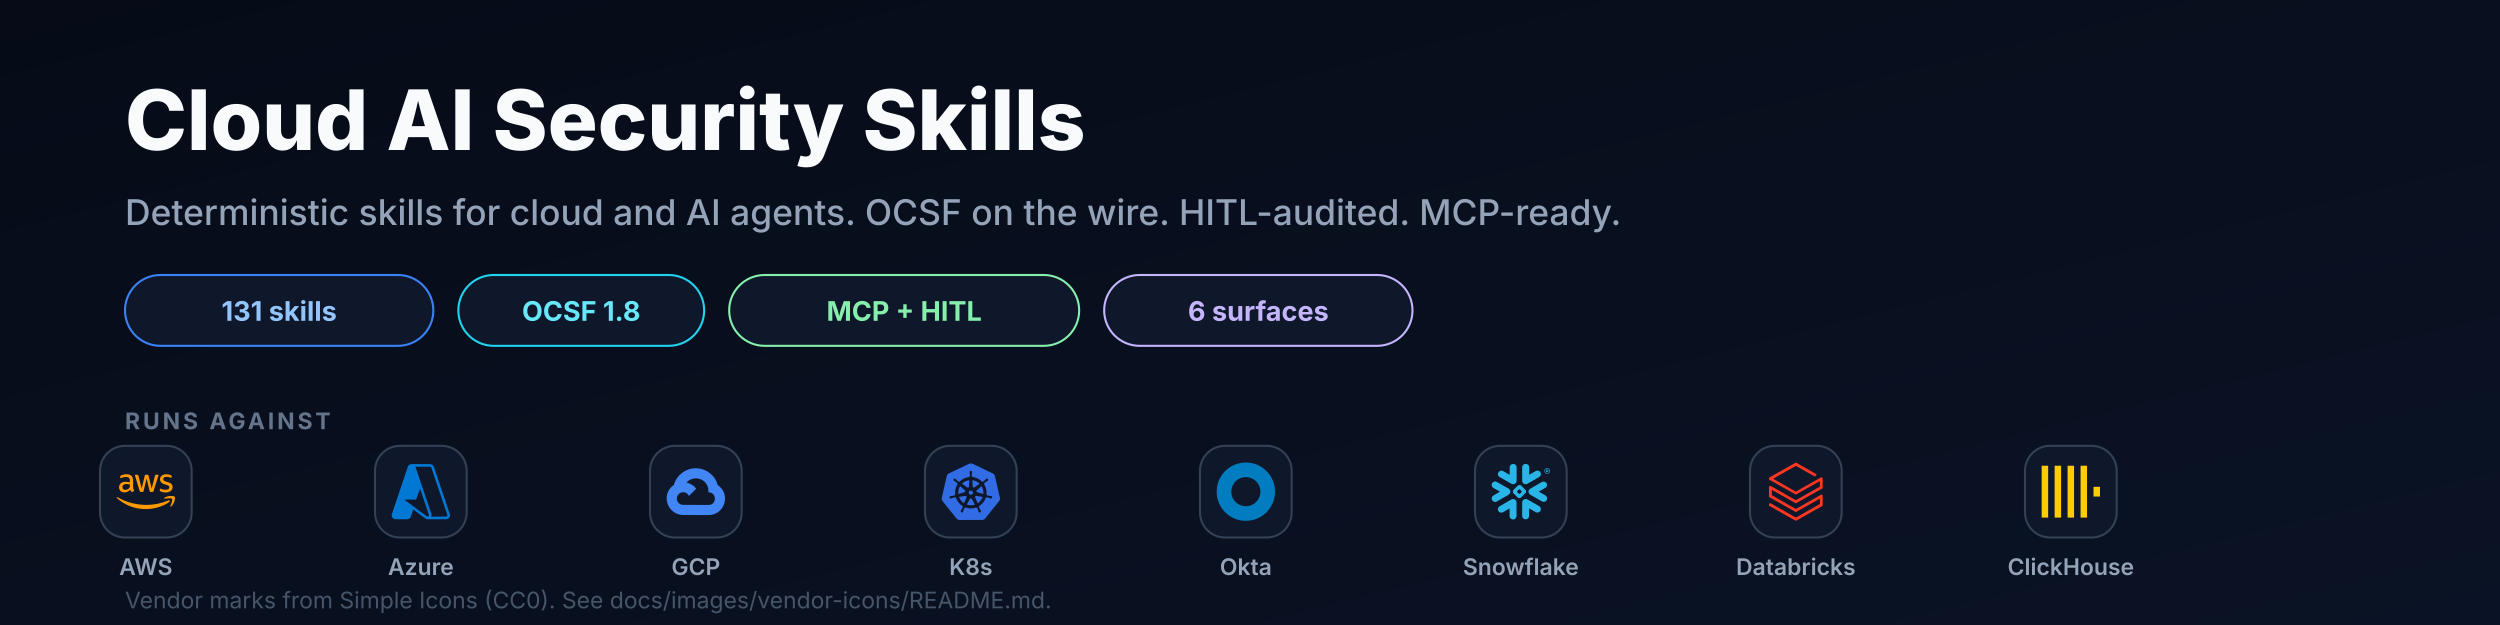
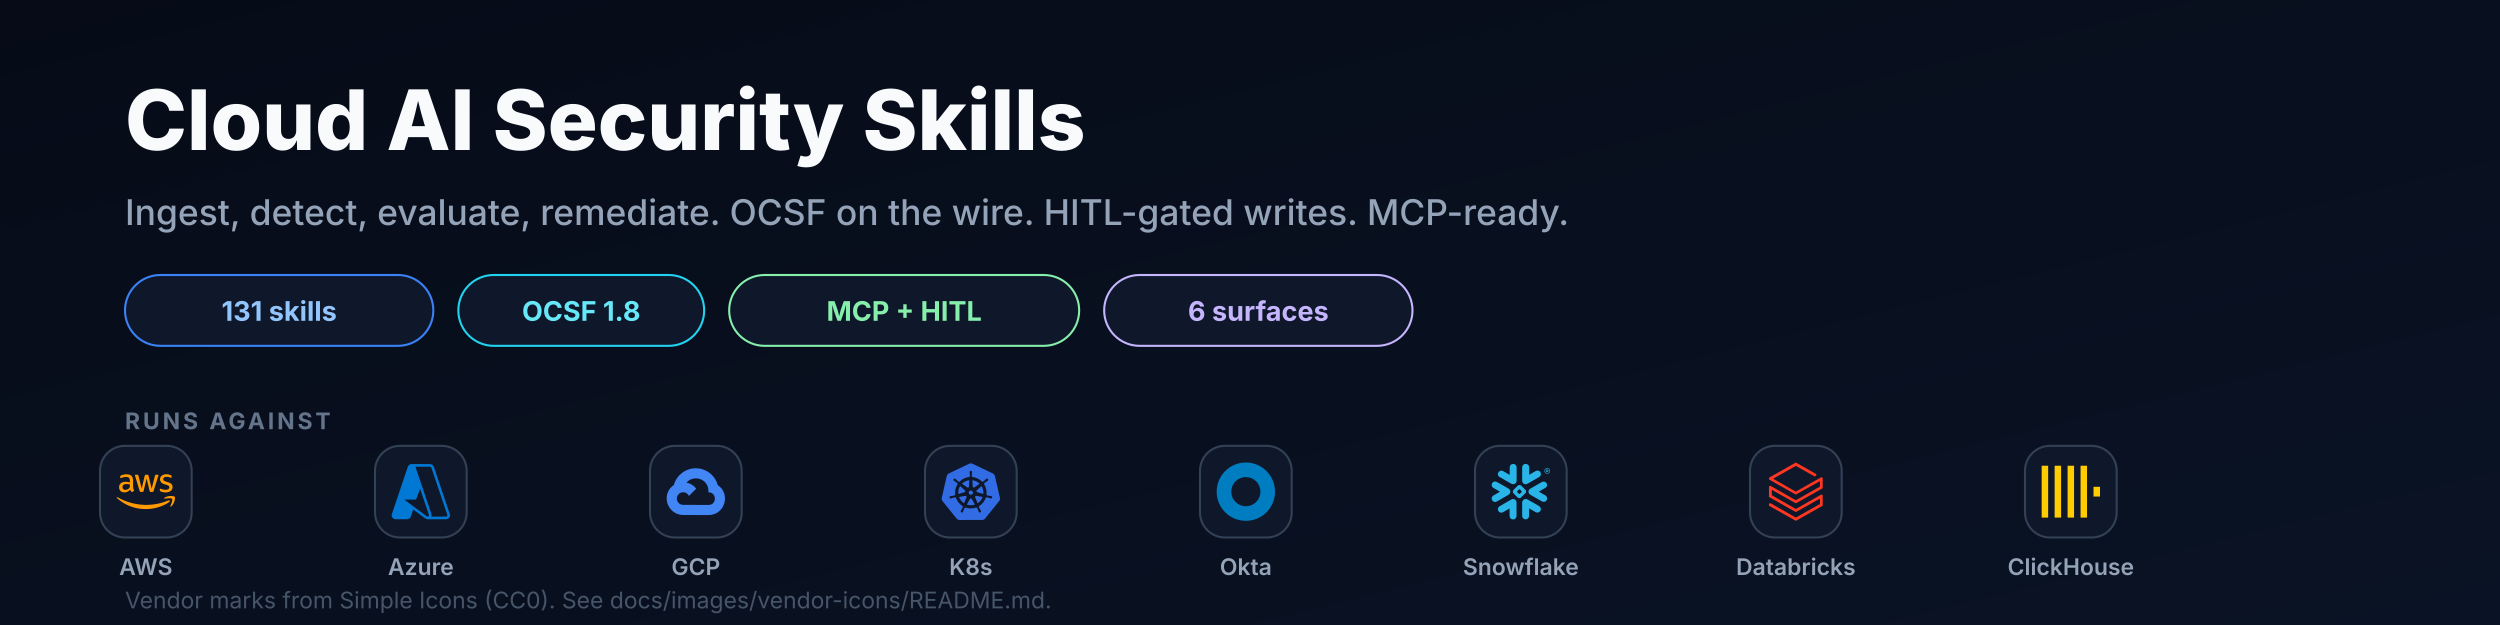
<svg xmlns="http://www.w3.org/2000/svg" width="1200" height="300" viewBox="0 0 1200 300" role="img" aria-labelledby="title desc">
  <defs>
    <linearGradient id="bg" x1="0" y1="0" x2="1" y2="1">
      <stop offset="0%" stop-color="#060b17" />
      <stop offset="100%" stop-color="#0a1325" />
    </linearGradient>
    <symbol id="amazonwebservices" viewBox="0 0 24 24">
      <path fill="#FF9900" d="M6.763 10.036c0 .296.032.535.088.71.064.176.144.368.256.576.04.063.056.127.056.183 0 .08-.048.16-.152.24l-.503.335a.383.383 0 0 1-.208.072c-.08 0-.16-.04-.239-.112a2.47 2.47 0 0 1-.287-.375 6.18 6.18 0 0 1-.248-.471c-.622.734-1.405 1.101-2.347 1.101-.67 0-1.205-.191-1.596-.574-.391-.384-.59-.894-.59-1.533 0-.678.239-1.23.726-1.644.487-.415 1.133-.623 1.955-.623.272 0 .551.024.846.064.296.04.6.104.918.176v-.583c0-.607-.127-1.03-.375-1.277-.255-.248-.686-.367-1.3-.367-.28 0-.568.031-.863.103-.295.072-.583.16-.862.272a2.287 2.287 0 0 1-.28.104.488.488 0 0 1-.127.023c-.112 0-.168-.08-.168-.247v-.391c0-.128.016-.224.056-.28a.597.597 0 0 1 .224-.167c.279-.144.614-.264 1.005-.36a4.84 4.84 0 0 1 1.246-.151c.95 0 1.644.216 2.091.647.439.43.662 1.085.662 1.963v2.586zm-3.24 1.214c.263 0 .534-.048.822-.144.287-.096.543-.271.758-.51.128-.152.224-.32.272-.512.047-.191.08-.423.08-.694v-.335a6.66 6.66 0 0 0-.735-.136 6.02 6.02 0 0 0-.75-.048c-.535 0-.926.104-1.19.32-.263.215-.39.518-.39.917 0 .375.095.655.295.846.191.2.47.296.838.296zm6.41.862c-.144 0-.24-.024-.304-.08-.064-.048-.12-.16-.168-.311L7.586 5.55a1.398 1.398 0 0 1-.072-.32c0-.128.064-.2.191-.2h.783c.151 0 .255.025.31.08.065.048.113.16.16.312l1.342 5.284 1.245-5.284c.04-.16.088-.264.151-.312a.549.549 0 0 1 .32-.08h.638c.152 0 .256.025.32.08.063.048.12.16.151.312l1.261 5.348 1.381-5.348c.048-.16.104-.264.16-.312a.52.52 0 0 1 .311-.08h.743c.127 0 .2.065.2.2 0 .04-.009.08-.017.128a1.137 1.137 0 0 1-.056.2l-1.923 6.17c-.048.16-.104.263-.168.311a.51.51 0 0 1-.303.08h-.687c-.151 0-.255-.024-.32-.08-.063-.056-.119-.16-.15-.32l-1.238-5.148-1.23 5.14c-.04.16-.087.264-.15.32-.065.056-.177.08-.32.08zm10.256.215c-.415 0-.83-.048-1.229-.143-.399-.096-.71-.2-.918-.32-.128-.071-.215-.151-.247-.223a.563.563 0 0 1-.048-.224v-.407c0-.167.064-.247.183-.247.048 0 .096.008.144.024.048.016.12.048.2.08.271.12.566.215.878.279.319.064.63.096.95.096.502 0 .894-.088 1.165-.264a.86.86 0 0 0 .415-.758.777.777 0 0 0-.215-.559c-.144-.151-.416-.287-.807-.415l-1.157-.36c-.583-.183-1.014-.454-1.277-.813a1.902 1.902 0 0 1-.4-1.158c0-.335.073-.63.216-.886.144-.255.335-.479.575-.654.24-.184.51-.32.83-.415.32-.096.655-.136 1.006-.136.175 0 .359.008.535.032.183.024.35.056.518.088.16.04.312.08.455.127.144.048.256.096.336.144a.69.69 0 0 1 .24.2.43.43 0 0 1 .071.263v.375c0 .168-.064.256-.184.256a.83.83 0 0 1-.303-.096 3.652 3.652 0 0 0-1.532-.311c-.455 0-.815.071-1.062.223-.248.152-.375.383-.375.71 0 .224.08.416.24.567.159.152.454.304.877.44l1.134.358c.574.184.99.44 1.237.767.247.327.367.702.367 1.117 0 .343-.072.655-.207.926-.144.272-.336.511-.583.703-.248.2-.543.343-.886.447-.36.111-.734.167-1.142.167zM21.698 16.207c-2.626 1.94-6.442 2.969-9.722 2.969-4.598 0-8.74-1.7-11.87-4.526-.247-.223-.024-.527.272-.351 3.384 1.963 7.559 3.153 11.877 3.153 2.914 0 6.114-.607 9.06-1.852.439-.2.814.287.383.607zM22.792 14.961c-.336-.43-2.22-.207-3.074-.103-.255.032-.295-.192-.063-.36 1.5-1.053 3.967-.75 4.254-.399.287.36-.08 2.826-1.485 4.007-.215.184-.423.088-.327-.151.32-.79 1.03-2.57.695-2.994z" />
    </symbol>
    <symbol id="microsoftazure" viewBox="0 0 24 24">
      <path fill="#0078D4" d="M22.379 23.343a1.62 1.62 0 0 0 1.536-2.14v.002L17.35 1.76A1.62 1.62 0 0 0 15.816.657H8.184A1.62 1.62 0 0 0 6.65 1.76L.086 21.204a1.62 1.62 0 0 0 1.536 2.139h4.741a1.62 1.62 0 0 0 1.535-1.103l.977-2.892 4.947 3.675c.28.208.618.32.966.32m-3.084-12.531 3.624 10.739a.54.54 0 0 1-.51.713v-.001h-.03a.54.54 0 0 1-.322-.106l-9.287-6.9h4.853m6.313 7.006c.116-.326.13-.694.007-1.058L9.79 1.76a1.722 1.722 0 0 0-.007-.02h6.034a.54.54 0 0 1 .512.366l6.562 19.445a.54.54 0 0 1-.338.684" />
    </symbol>
    <symbol id="googlecloud" viewBox="0 0 24 24">
      <path fill="#4285F4" d="M12.19 2.38a9.344 9.344 0 0 0-9.234 6.893c.053-.02-.055.013 0 0-3.875 2.551-3.922 8.11-.247 10.941l.006-.007-.007.03a6.717 6.717 0 0 0 4.077 1.356h5.173l.03.03h5.192c6.687.053 9.376-8.605 3.835-12.35a9.365 9.365 0 0 0-2.821-4.552l-.043.043.006-.05A9.344 9.344 0 0 0 12.19 2.38zm-.358 4.146c1.244-.04 2.518.368 3.486 1.15a5.186 5.186 0 0 1 1.862 4.078v.518c3.53-.07 3.53 5.262 0 5.193h-5.193l-.008.009v-.04H6.785a2.59 2.59 0 0 1-1.067-.23h.001a2.597 2.597 0 1 1 3.437-3.437l3.013-3.012A6.747 6.747 0 0 0 8.11 8.24c.018-.01.04-.026.054-.023a5.186 5.186 0 0 1 3.67-1.69z" />
    </symbol>
    <symbol id="kubernetes" viewBox="0 0 24 24">
      <path fill="#326CE5" d="M10.204 14.35l.007.01-.999 2.413a5.171 5.171 0 0 1-2.075-2.597l2.578-.437.004.005a.44.44 0 0 1 .484.606zm-.833-2.129a.44.44 0 0 0 .173-.756l.002-.011L7.585 9.7a5.143 5.143 0 0 0-.73 3.255l2.514-.725.002-.009zm1.145-1.98a.44.44 0 0 0 .699-.337l.01-.005.15-2.62a5.144 5.144 0 0 0-3.01 1.442l2.147 1.523.004-.002zm.76 2.75l.723.349.722-.347.18-.78-.5-.623h-.804l-.5.623.179.779zm1.5-3.095a.44.44 0 0 0 .7.336l.008.003 2.134-1.513a5.188 5.188 0 0 0-2.992-1.442l.148 2.615.002.001zm10.876 5.97l-5.773 7.181a1.6 1.6 0 0 1-1.248.594l-9.261.003a1.6 1.6 0 0 1-1.247-.596l-5.776-7.18a1.583 1.583 0 0 1-.307-1.34L2.1 5.573c.108-.47.425-.864.863-1.073L11.305.513a1.606 1.606 0 0 1 1.385 0l8.345 3.985c.438.209.755.604.863 1.073l2.062 8.955c.108.47-.005.963-.308 1.34zm-3.289-2.057c-.042-.01-.103-.026-.145-.034-.174-.033-.315-.025-.479-.038-.35-.037-.638-.067-.895-.148-.105-.04-.18-.165-.216-.216l-.201-.059a6.45 6.45 0 0 0-.105-2.332 6.465 6.465 0 0 0-.936-2.163c.052-.047.15-.133.177-.159.008-.09.001-.183.094-.282.197-.185.444-.338.743-.522.142-.084.273-.137.415-.242.032-.024.076-.062.11-.089.24-.191.295-.52.123-.736-.172-.216-.506-.236-.745-.045-.034.027-.08.062-.111.088-.134.116-.217.23-.33.35-.246.25-.45.458-.673.609-.097.056-.239.037-.303.033l-.19.135a6.545 6.545 0 0 0-4.146-2.003l-.012-.223c-.065-.062-.143-.115-.163-.25-.022-.268.015-.557.057-.905.023-.163.061-.298.068-.475.001-.04-.001-.099-.001-.142 0-.306-.224-.555-.5-.555-.275 0-.499.249-.499.555l.001.014c0 .041-.002.092 0 .128.006.177.044.312.067.475.042.348.078.637.056.906a.545.545 0 0 1-.162.258l-.012.211a6.424 6.424 0 0 0-4.166 2.003 8.373 8.373 0 0 1-.18-.128c-.09.012-.18.04-.297-.029-.223-.15-.427-.358-.673-.608-.113-.12-.195-.234-.329-.349-.03-.026-.077-.062-.111-.088a.594.594 0 0 0-.348-.132.481.481 0 0 0-.398.176c-.172.216-.117.546.123.737l.007.005.104.083c.142.105.272.159.414.242.299.185.546.338.743.522.076.082.09.226.1.288l.16.143a6.462 6.462 0 0 0-1.02 4.506l-.208.06c-.055.072-.133.184-.215.217-.257.081-.546.11-.895.147-.164.014-.305.006-.48.039-.037.007-.09.02-.133.03l-.004.002-.007.002c-.295.071-.484.342-.423.608.061.267.349.429.645.365l.007-.001.01-.003.129-.029c.17-.046.294-.113.448-.172.33-.118.604-.217.87-.256.112-.009.23.069.288.101l.217-.037a6.5 6.5 0 0 0 2.88 3.596l-.09.218c.033.084.069.199.044.282-.097.252-.263.517-.452.813-.091.136-.185.242-.268.399-.02.037-.045.095-.064.134-.128.275-.034.591.213.71.248.12.556-.007.69-.282v-.002c.02-.039.046-.09.062-.127.07-.162.094-.301.144-.458.132-.332.205-.68.387-.897.05-.06.13-.082.215-.105l.113-.205a6.453 6.453 0 0 0 4.609.012l.106.192c.086.028.18.042.256.155.136.232.229.507.342.84.05.156.074.295.145.457.016.037.043.09.062.129.133.276.442.402.69.282.247-.118.341-.435.213-.71-.02-.039-.045-.096-.065-.134-.083-.156-.177-.261-.268-.398-.19-.296-.346-.541-.443-.793-.04-.13.007-.21.038-.294-.018-.022-.059-.144-.083-.202a6.499 6.499 0 0 0 2.88-3.622c.064.01.176.03.213.038.075-.05.144-.114.28-.104.266.039.54.138.87.256.154.06.277.128.448.173.036.01.088.019.13.028l.009.003.007.001c.297.064.584-.098.645-.365.06-.266-.128-.537-.423-.608zM16.4 9.701l-1.95 1.746v.005a.44.44 0 0 0 .173.757l.003.01 2.526.728a5.199 5.199 0 0 0-.108-1.674A5.208 5.208 0 0 0 16.4 9.7zm-4.013 5.325a.437.437 0 0 0-.404-.232.44.44 0 0 0-.372.233h-.002l-1.268 2.292a5.164 5.164 0 0 0 3.326.003l-1.27-2.296h-.01zm1.888-1.293a.44.44 0 0 0-.27.036.44.44 0 0 0-.214.572l-.003.004 1.01 2.438a5.15 5.15 0 0 0 2.081-2.615l-2.6-.44-.004.005z" />
    </symbol>
    <symbol id="okta" viewBox="0 0 24 24">
      <path fill="#007DC1" d="M12 0C5.389 0 0 5.35 0 12s5.35 12 12 12 12-5.35 12-12S18.611 0 12 0zm0 18c-3.325 0-6-2.675-6-6s2.675-6 6-6 6 2.675 6 6-2.675 6-6 6z" />
    </symbol>
    <symbol id="snowflake" viewBox="0 0 24 24">
      <path fill="#29B5E8" d="M24 3.459c0 .646-.418 1.18-1.141 1.18-.723 0-1.142-.534-1.142-1.18 0-.647.419-1.18 1.142-1.18.723 0 1.141.533 1.141 1.18zm-.228 0c0-.533-.38-.951-.913-.951s-.913.38-.913.95c0 .533.38.952.913.952.57 0 .913-.419.913-.951zm-1.37-.533h.495c.266 0 .456.152.456.38 0 .153-.076.229-.19.305l.19.266v.038h-.266l-.19-.266h-.229v.266h-.266zm.495.228h-.229v.267h.229c.114 0 .152-.038.152-.114.038-.077-.038-.153-.152-.153zM7.602 12.4c.038-.151.076-.304.076-.456 0-.114-.038-.228-.038-.342-.114-.343-.304-.647-.646-.838l-4.87-2.777c-.685-.38-1.56-.152-1.94.533-.381.685-.153 1.56.532 1.94l2.701 1.56-2.701 1.56c-.685.38-.913 1.256-.533 1.94.38.685 1.256.914 1.94.533l4.832-2.777c.343-.267.571-.533.647-.876zm1.332 2.626c-.266-.038-.57.038-.837.19l-4.832 2.777c-.685.38-.913 1.256-.532 1.94.38.686 1.255.914 1.94.533l2.701-1.56v3.12c0 .8.647 1.408 1.446 1.408.799 0 1.407-.647 1.407-1.408v-5.592c0-.761-.57-1.37-1.293-1.408zm4.946-6.088c.266.038.57-.038.837-.19l4.832-2.777c.685-.38.913-1.256.532-1.94-.38-.686-1.255-.914-1.94-.533l-2.701 1.56V1.975c0-.799-.647-1.408-1.446-1.408-.799 0-1.446.609-1.446 1.408V7.53c0 .76.609 1.37 1.332 1.407zM3.265 5.97l4.832 2.777c.266.152.533.19.837.19.723-.038 1.331-.684 1.331-1.407V1.975c0-.799-.646-1.408-1.407-1.408-.799 0-1.446.647-1.446 1.408v3.12l-2.701-1.56c-.685-.38-1.56-.152-1.94.533-.419.646-.19 1.521.494 1.902zm9.093 6.011a.412.412 0 00-.114-.266l-.57-.571a.346.346 0 00-.267-.114.412.412 0 00-.266.114l-.571.57a.411.411 0 00-.114.267c0 .076.038.19.114.267l.57.57a.345.345 0 00.267.114c.076 0 .19-.038.266-.114l.571-.57a.412.412 0 00.114-.267zm1.598.533L11.94 14.53c-.039.038-.153.114-.229.114h-.608a.411.411 0 01-.267-.114L8.82 12.514a.408.408 0 01-.076-.229v-.608c0-.076.038-.19.114-.267l2.016-2.016a.41.41 0 01.267-.114h.608a.41.41 0 01.267.114l2.016 2.016a.347.347 0 01.114.267v.608c-.076.077-.114.19-.19.229zm5.593 5.44l-4.832-2.777c-.266-.152-.57-.19-.837-.152-.723.038-1.332.684-1.332 1.408v5.554c0 .8.647 1.408 1.408 1.408.799 0 1.446-.647 1.446-1.408v-3.12l2.7 1.56c.686.38 1.561.152 1.941-.533.419-.646.19-1.521-.494-1.94zm2.549-7.533l-2.701 1.56 2.7 1.56c.686.38.914 1.256.533 1.94-.38.685-1.255.913-1.94.533l-4.832-2.778a1.644 1.644 0 01-.647-.798c-.037-.153-.076-.305-.076-.457 0-.114.039-.228.039-.342.114-.343.342-.647.646-.837l4.832-2.778c.685-.38 1.56-.152 1.94.533.457.609.19 1.484-.494 1.864" />
    </symbol>
    <symbol id="databricks" viewBox="0 0 24 24">
      <path fill="#FF3621" d="M.95 14.184L12 20.403l9.919-5.55v2.21L12 22.662l-10.484-5.96-.565.308v.77L12 24l11.05-6.218v-4.317l-.515-.309L12 19.118l-9.867-5.653v-2.21L12 16.805l11.05-6.218V6.32l-.515-.308L12 11.974 2.647 6.681 12 1.388l7.76 4.368.668-.411v-.566L12 0 .95 6.27v.72L12 13.207l9.919-5.55v2.26L12 15.52 1.516 9.56l-.565.308Z" />
    </symbol>
    <symbol id="clickhouse" viewBox="0 0 24 24">
      <path fill="#FFCC00" d="M21.333 10H24v4h-2.667ZM16 1.335h2.667v21.33H16Zm-5.333 0h2.666v21.33h-2.666ZM0 22.665V1.335h2.667v21.33zm5.333-21.33H8v21.33H5.333Z" />
    </symbol>
  </defs>
  <rect width="1200" height="300" fill="url(#bg)" />
  <g font-family="Inter, Segoe UI, ui-sans-serif, Arial, sans-serif">
    <text x="60" y="72" font-size="40" font-weight="800" fill="#f8fafc">Cloud AI Security Skills</text>
-     <text x="60" y="108" fill="#94a3b8" font-size="17" font-weight="500">Deterministic skills for cloud and AI agents. OCSF on the wire. HITL-audited. MCP-ready.</text>
+     <text x="60" y="108" fill="#94a3b8" font-size="17" font-weight="500">Ingest, detect, evaluate, remediate. OCSF on the wire. HITL-gated writes. MCP-ready.</text>
    <g transform="translate(60,132)">
      <g>
        <rect x="0" y="0" width="148" height="34" rx="17" fill="#0f172a" stroke="#3b82f6" />
        <text x="74" y="22" text-anchor="middle" fill="#93c5fd" font-size="13" font-weight="700">131 skills</text>
      </g>
      <g transform="translate(160,0)">
        <rect x="0" y="0" width="118" height="34" rx="17" fill="#0f172a" stroke="#22d3ee" />
        <text x="59" y="22" text-anchor="middle" fill="#67e8f9" font-size="13" font-weight="700">OCSF 1.8</text>
      </g>
      <g transform="translate(290,0)">
        <rect x="0" y="0" width="168" height="34" rx="17" fill="#0f172a" stroke="#86efac" />
        <text x="84" y="22" text-anchor="middle" fill="#86efac" font-size="13" font-weight="700">MCP + HITL</text>
      </g>
      <g transform="translate(470,0)">
        <rect x="0" y="0" width="148" height="34" rx="17" fill="#0f172a" stroke="#c4b5fd" />
        <text x="74" y="22" text-anchor="middle" fill="#c4b5fd" font-size="13" font-weight="700">6 surfaces</text>
      </g>
    </g>
    <text x="60" y="206" fill="#64748b" font-size="11" font-weight="700" letter-spacing="1.4">RUNS AGAINST</text>
    <g transform="translate(0,214)">
      <g transform="translate(48,0)">
        <rect x="0" y="0" width="44" height="44" rx="12" fill="#0f172a" stroke="#334155" />
        <use href="#amazonwebservices" x="8" y="8" width="28" height="28" />
        <text x="22" y="62" text-anchor="middle" fill="#94a3b8" font-size="11" font-weight="600">AWS</text>
      </g>
      <g transform="translate(180,0)">
        <rect x="0" y="0" width="44" height="44" rx="12" fill="#0f172a" stroke="#334155" />
        <use href="#microsoftazure" x="8" y="8" width="28" height="28" />
        <text x="22" y="62" text-anchor="middle" fill="#94a3b8" font-size="11" font-weight="600">Azure</text>
      </g>
      <g transform="translate(312,0)">
        <rect x="0" y="0" width="44" height="44" rx="12" fill="#0f172a" stroke="#334155" />
        <use href="#googlecloud" x="8" y="8" width="28" height="28" />
        <text x="22" y="62" text-anchor="middle" fill="#94a3b8" font-size="11" font-weight="600">GCP</text>
      </g>
      <g transform="translate(444,0)">
        <rect x="0" y="0" width="44" height="44" rx="12" fill="#0f172a" stroke="#334155" />
        <use href="#kubernetes" x="8" y="8" width="28" height="28" />
        <text x="22" y="62" text-anchor="middle" fill="#94a3b8" font-size="11" font-weight="600">K8s</text>
      </g>
      <g transform="translate(576,0)">
        <rect x="0" y="0" width="44" height="44" rx="12" fill="#0f172a" stroke="#334155" />
        <use href="#okta" x="8" y="8" width="28" height="28" />
        <text x="22" y="62" text-anchor="middle" fill="#94a3b8" font-size="11" font-weight="600">Okta</text>
      </g>
      <g transform="translate(708,0)">
        <rect x="0" y="0" width="44" height="44" rx="12" fill="#0f172a" stroke="#334155" />
        <use href="#snowflake" x="8" y="8" width="28" height="28" />
        <text x="22" y="62" text-anchor="middle" fill="#94a3b8" font-size="11" font-weight="600">Snowflake</text>
      </g>
      <g transform="translate(840,0)">
        <rect x="0" y="0" width="44" height="44" rx="12" fill="#0f172a" stroke="#334155" />
        <use href="#databricks" x="8" y="8" width="28" height="28" />
        <text x="22" y="62" text-anchor="middle" fill="#94a3b8" font-size="11" font-weight="600">Databricks</text>
      </g>
      <g transform="translate(972,0)">
        <rect x="0" y="0" width="44" height="44" rx="12" fill="#0f172a" stroke="#334155" />
        <use href="#clickhouse" x="8" y="8" width="28" height="28" />
        <text x="22" y="62" text-anchor="middle" fill="#94a3b8" font-size="11" font-weight="600">ClickHouse</text>
      </g>
    </g>
    <text x="60" y="292" fill="#475569" font-size="11">Vendor marks from Simple Icons (CC0). See docs/images/vendor-icons/README.md.</text>
  </g>
</svg>
